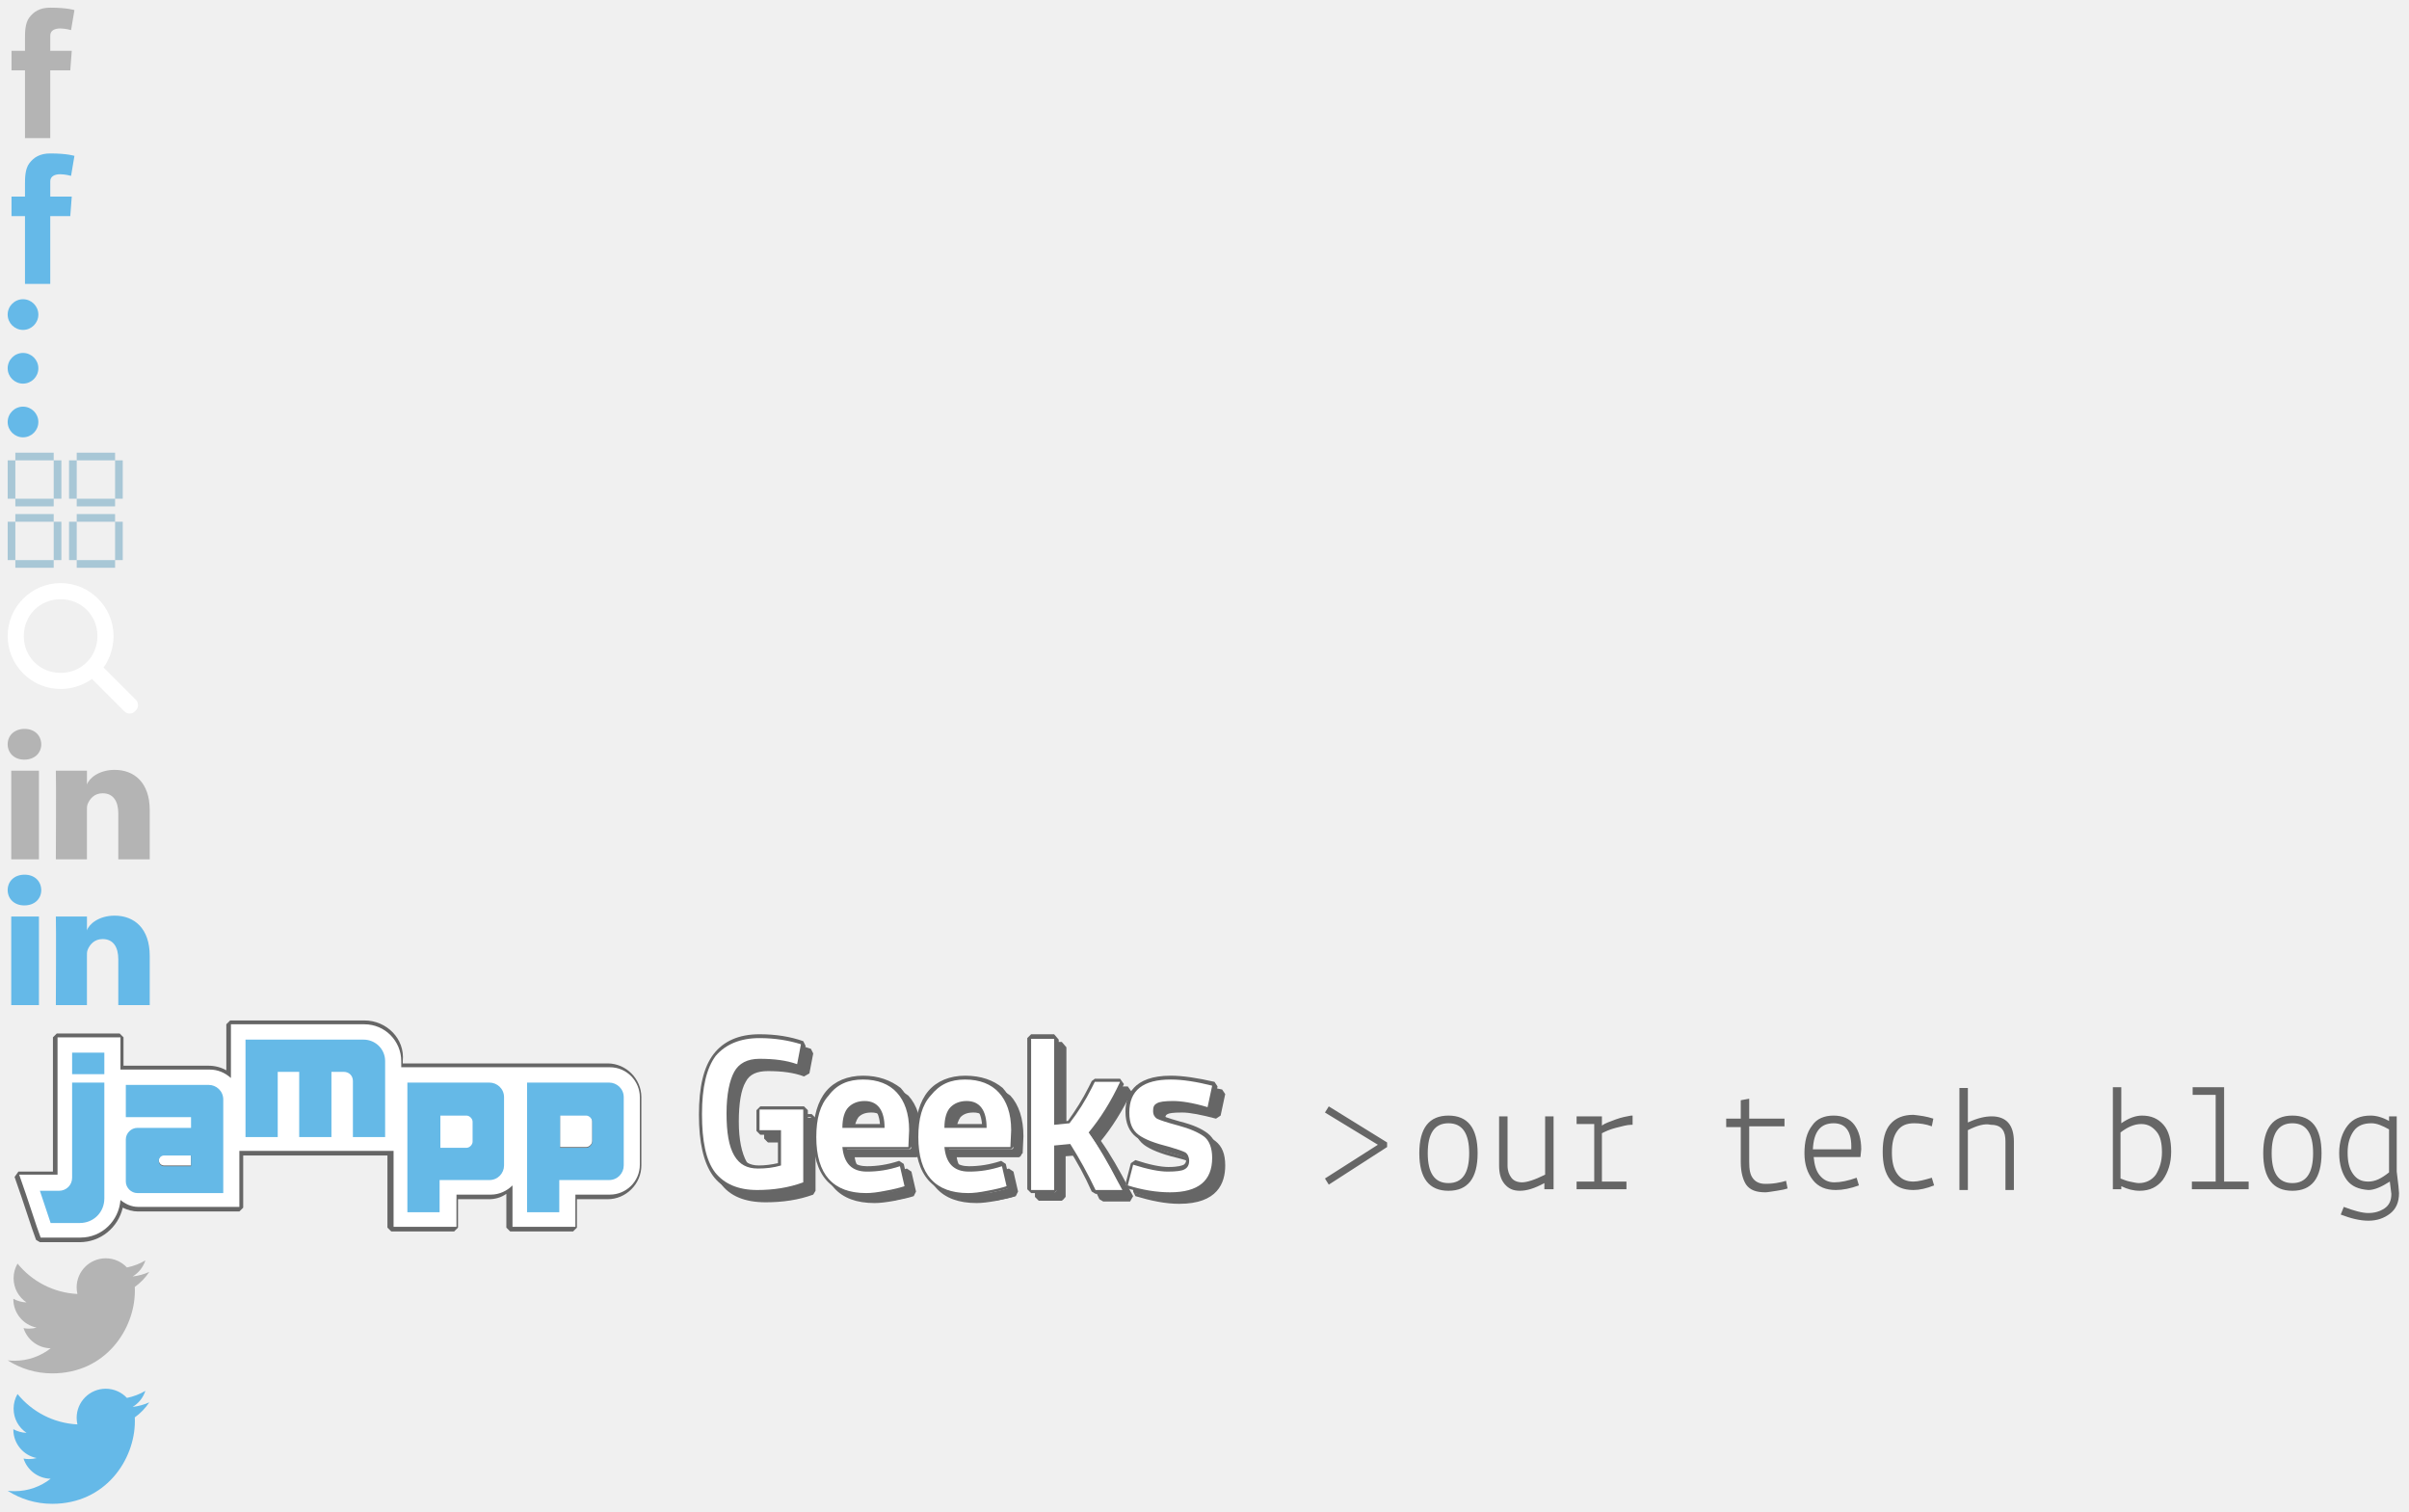
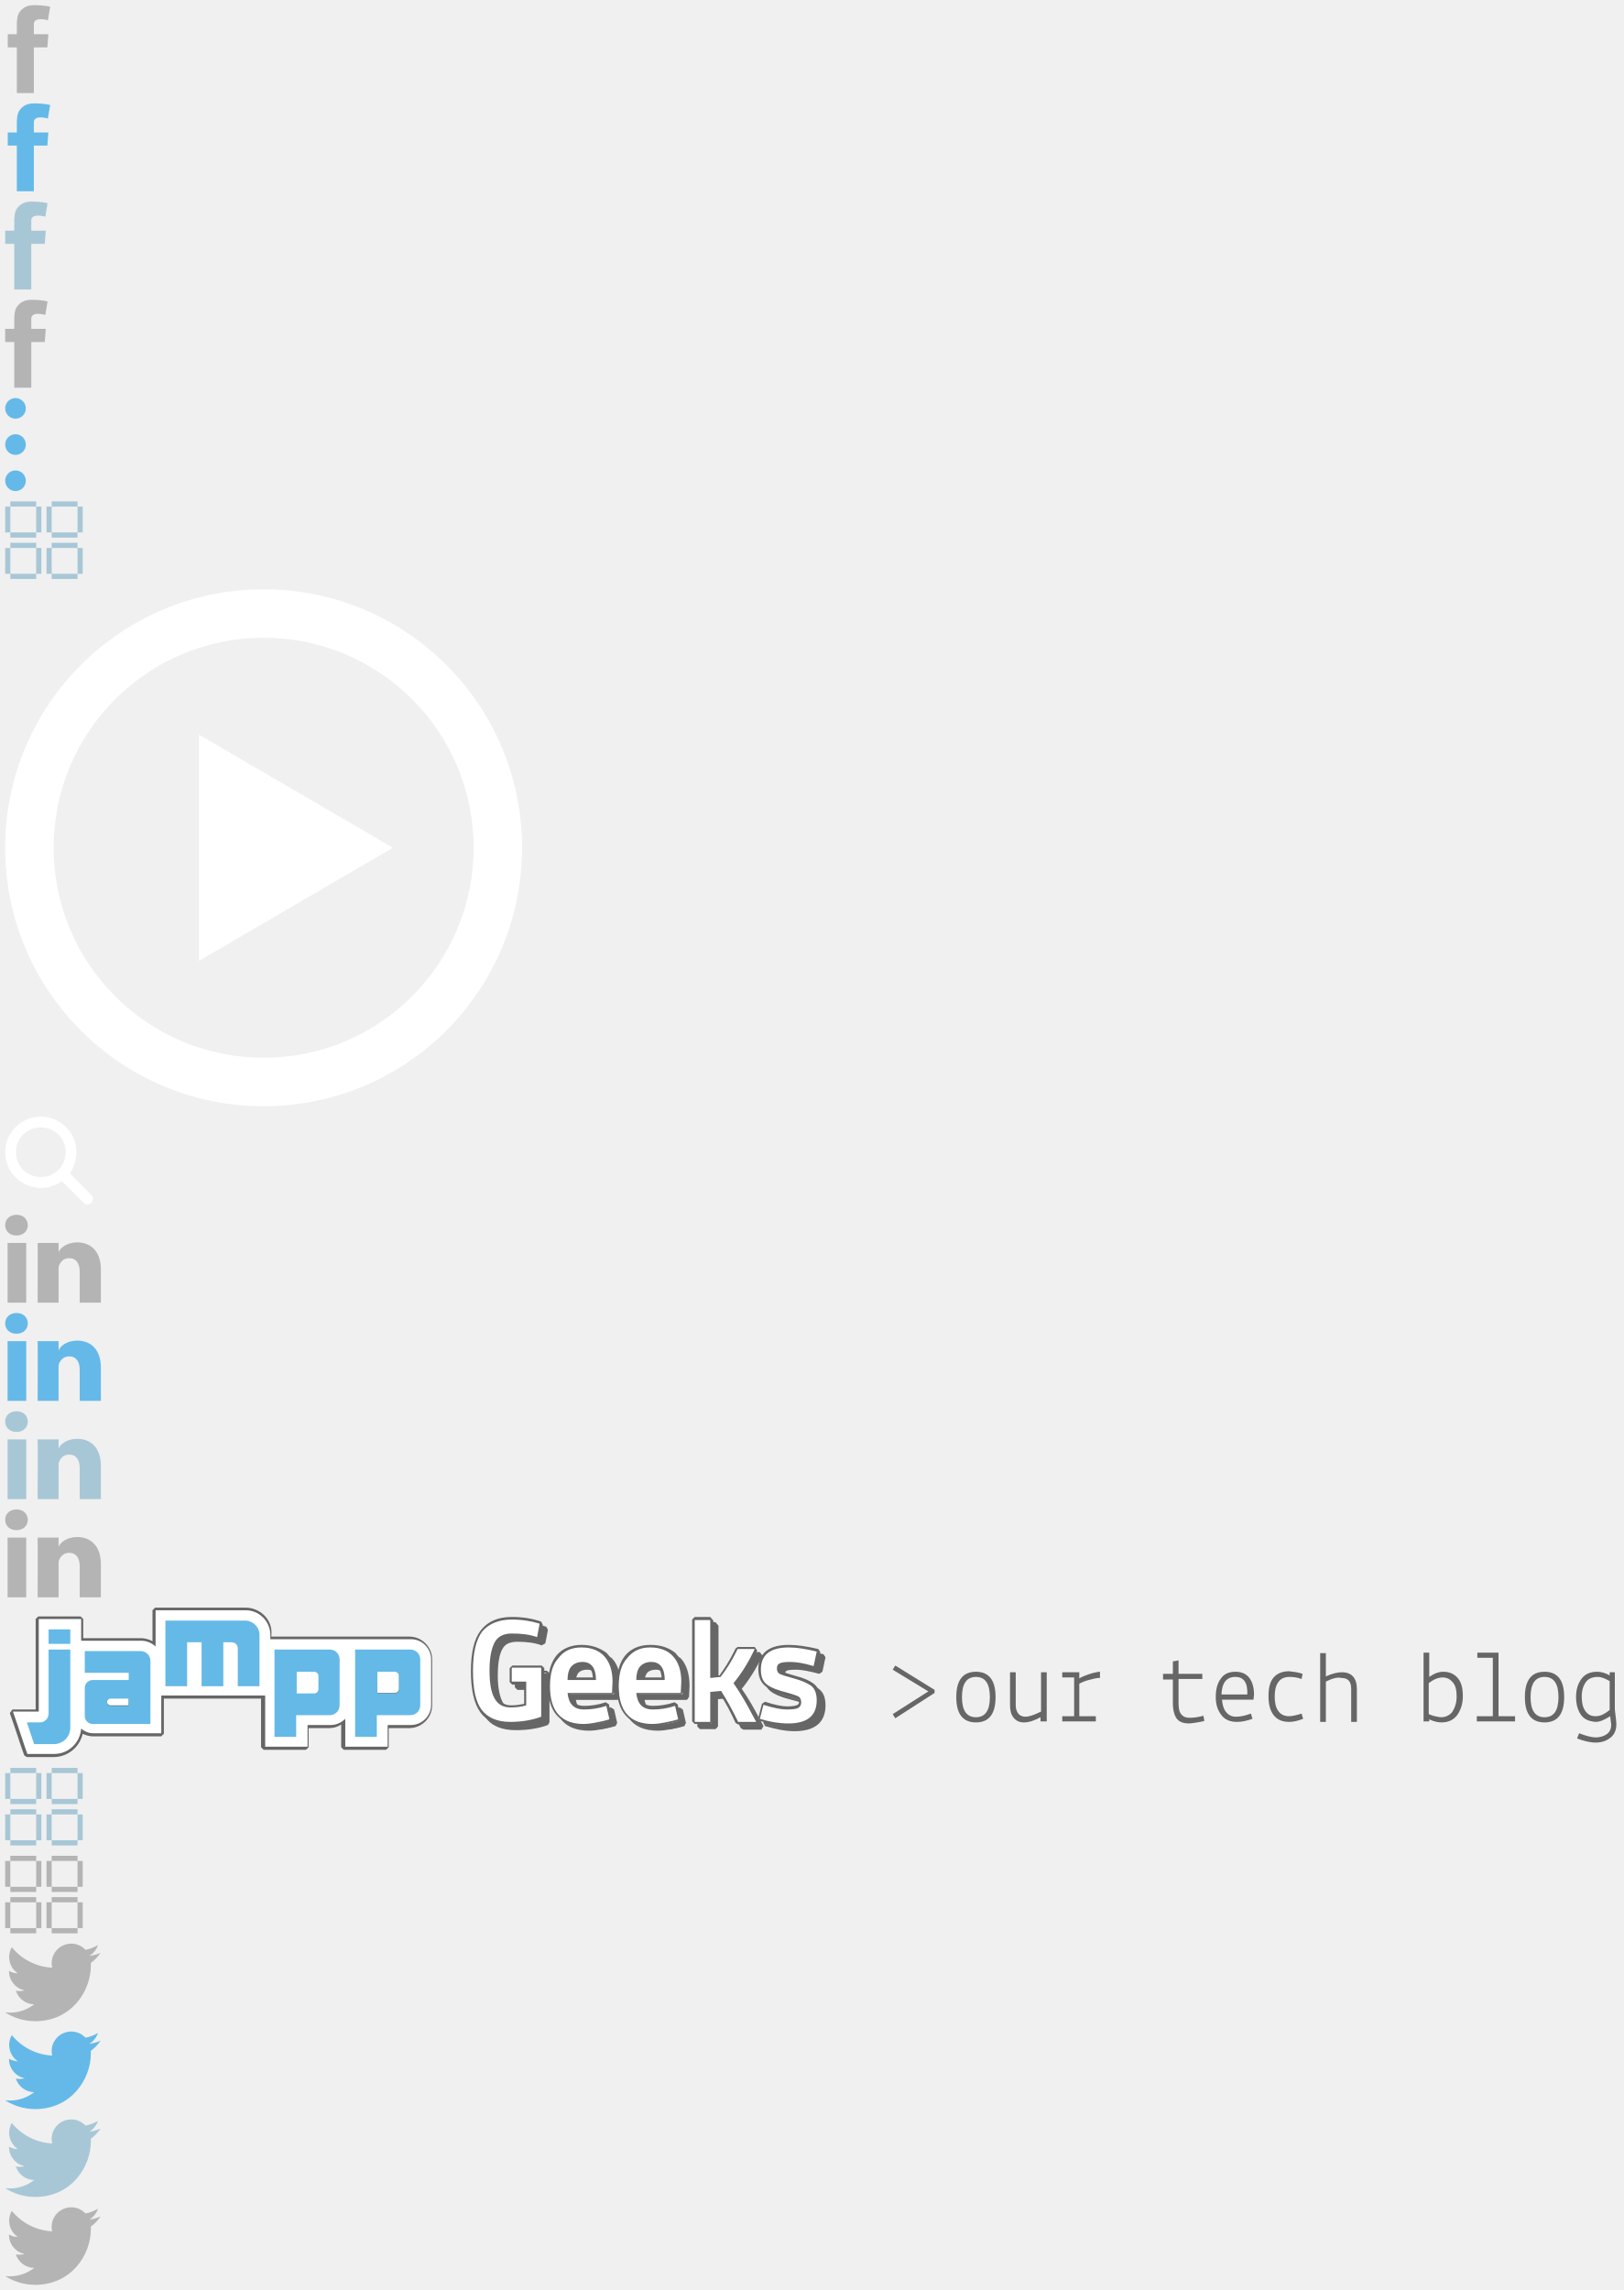
- <svg xmlns="http://www.w3.org/2000/svg" width="314" height="197" viewBox="0 0 314 197">
+ <svg xmlns="http://www.w3.org/2000/svg" width="314" height="443" viewBox="0 0 314 443">
  <svg width="11" height="19" viewBox="-1 -1 11 19" id="facebook">
    <path d="M8.354 5.62L8.16 8.166H5.55V17H2.257V8.165H.5V5.62h1.757V3.915c0-.753.02-1.915.567-2.635C3.4.517 4.19 0 5.552 0c2.217 0 3.15.316 3.15.316l-.44 2.604s-.73-.21-1.414-.21c-.684 0-1.296.244-1.296.926V5.62h2.802z" fill="#B4B4B4" fill-rule="evenodd" />
  </svg>
  <svg width="11" height="19" viewBox="-1 -1 11 19" id="facebook-active" y="19">
    <path d="M8.354 5.62L8.16 8.166H5.55V17H2.257V8.165H.5V5.62h1.757V3.915c0-.753.02-1.915.567-2.635C3.4.517 4.19 0 5.552 0c2.217 0 3.15.316 3.15.316l-.44 2.604s-.73-.21-1.414-.21c-.684 0-1.296.244-1.296.926V5.62h2.802z" fill="#65B9E8" fill-rule="evenodd" />
  </svg>
-   <svg width="6" height="20" viewBox="-1 -1 6 20" id="icon-dots" y="38">
+   <svg width="11" height="19" viewBox="-1 -1 11 19" id="facebook-social" y="38">
+     <path d="M7.854 5.62L7.66 8.166H5.05V17H1.757V8.165H0V5.62h1.757V3.915c0-.753.02-1.915.567-2.635C2.9.517 3.69 0 5.052 0c2.217 0 3.15.316 3.15.316l-.44 2.604s-.73-.21-1.414-.21c-.684 0-1.296.244-1.296.926V5.62h2.802z" fill="#A8C7D6" fill-rule="evenodd" />
+   </svg>
+   <svg width="11" height="19" viewBox="-1 -1 11 19" id="facebook-social-active" y="57">
+     <path d="M7.854 5.62L7.66 8.166H5.05V17H1.757V8.165H0V5.62h1.757V3.915c0-.753.02-1.915.567-2.635C2.9.517 3.69 0 5.052 0c2.217 0 3.15.316 3.15.316l-.44 2.604s-.73-.21-1.414-.21c-.684 0-1.296.244-1.296.926V5.62h2.802z" fill="#B4B4B4" fill-rule="evenodd" />
+   </svg>
+   <svg width="6" height="20" viewBox="-1 -1 6 20" id="icon-dots" y="76">
    <path d="M2 4C.9 4 0 3.1 0 2s.9-2 2-2 2 .9 2 2-.9 2-2 2zm0 7c-1.1 0-2-.9-2-2s.9-2 2-2 2 .9 2 2-.9 2-2 2zm0 3c1.1 0 2 .9 2 2s-.9 2-2 2-2-.9-2-2 .9-2 2-2z" fill="#65B9E8" fill-rule="evenodd" />
  </svg>
-   <svg width="17" height="17" viewBox="-1 -1 17 17" id="icon-geek" y="58">
+   <svg width="17" height="17" viewBox="-1 -1 17 17" id="icon-geek" y="96">
    <path d="M9 14h5v1H9v-1zm0-6h5v1H9V8zm5 1h1v5h-1V9zM8 9h1v5H8V9zm-7 5h5v1H1v-1zm0-6h5v1H1V8zm5 1h1v5H6V9zM0 9h1v5H0V9zm9-3h5v1H9V6zm0-6h5v1H9V0zm5 1h1v5h-1V1zM8 1h1v5H8V1zM1 6h5v1H1V6zm0-6h5v1H1V0zm5 1h1v5H6V1zM0 1h1v5H0V1z" fill="#A8C7D6" fill-rule="evenodd" />
  </svg>
-   <svg width="19" height="19" viewBox="-1 -1 19 19" id="icon-search" y="75">
+   <svg width="102" height="102" viewBox="-1 -1 102 102" id="icon-play" y="113">
+     <path d="M50 0C22.386 0 0 22.386 0 50s22.386 50 50 50 50-22.386 50-50S77.614 0 50 0zm0 90.625C27.563 90.625 9.375 72.437 9.375 50S27.563 9.375 50 9.375 90.625 27.563 90.625 50 72.437 90.625 50 90.625zm-12.5-62.5L75 50 37.5 71.875v-43.75z" fill="#FFF" fill-rule="evenodd" />
+   </svg>
+   <svg width="19" height="19" viewBox="-1 -1 19 19" id="icon-search" y="215">
    <path d="M16.7 15.2L12.5 11c.8-1.1 1.3-2.6 1.3-4.1 0-3.8-3.1-6.9-6.9-6.9C3.1 0 0 3.1 0 6.9c0 3.8 3.1 6.9 6.9 6.9 1.5 0 2.9-.5 4.1-1.3l4.2 4.2c.2.2.4.3.7.3.3 0 .5-.1.7-.3.5-.4.5-1.1.1-1.5zm-9.8-3.5c-2.7 0-4.8-2.1-4.8-4.8 0-2.7 2.1-4.8 4.8-4.8 2.7 0 4.8 2.1 4.8 4.8 0 2.7-2.1 4.8-4.8 4.8z" fill="#FFF" fill-rule="evenodd" />
  </svg>
-   <svg width="21" height="19" viewBox="-1 -1 21 19" id="linkedin" y="94">
+   <svg width="21" height="19" viewBox="-1 -1 21 19" id="linkedin" y="234">
    <path d="M.466 5.45h3.61V17H.466V5.45zm1.712-1.443h-.026C.847 4.007 0 3.124 0 2.005 0 .865.872 0 2.204 0c1.33 0 2.15.862 2.176 2.002 0 1.12-.845 2.005-2.202 2.005zM18.513 17H14.42v-5.976c0-1.564-.638-2.632-2.046-2.632-1.077 0-1.675.72-1.953 1.415-.104.25-.09.596-.09.944V17H6.28s.053-10.586 0-11.55h4.053v1.814c.242-.793 1.536-1.924 3.605-1.924 2.564 0 4.578 1.662 4.578 5.24V17z" fill="#B4B4B4" fill-rule="evenodd" />
  </svg>
-   <svg width="21" height="19" viewBox="-1 -1 21 19" id="linkedin-active" y="113">
+   <svg width="21" height="19" viewBox="-1 -1 21 19" id="linkedin-active" y="253">
    <path d="M.466 5.45h3.61V17H.466V5.45zm1.712-1.443h-.026C.847 4.007 0 3.124 0 2.005 0 .865.872 0 2.204 0c1.33 0 2.15.862 2.176 2.002 0 1.12-.845 2.005-2.202 2.005zM18.513 17H14.42v-5.976c0-1.564-.638-2.632-2.046-2.632-1.077 0-1.675.72-1.953 1.415-.104.25-.09.596-.09.944V17H6.28s.053-10.586 0-11.55h4.053v1.814c.242-.793 1.536-1.924 3.605-1.924 2.564 0 4.578 1.662 4.578 5.24V17z" fill="#65B9E8" fill-rule="evenodd" />
  </svg>
-   <svg width="314" height="31" viewBox="-1 -1 314 31" id="logo" y="132">
+   <svg width="21" height="19" viewBox="-1 -1 21 19" id="linkedin-social" y="272">
+     <path d="M.466 5.45h3.61V17H.466V5.45zm1.712-1.443h-.026C.847 4.007 0 3.124 0 2.005 0 .865.872 0 2.204 0c1.33 0 2.15.862 2.176 2.002 0 1.12-.845 2.005-2.202 2.005zM18.513 17H14.42v-5.976c0-1.564-.638-2.632-2.046-2.632-1.077 0-1.675.72-1.953 1.415-.104.25-.09.596-.09.944V17H6.28s.053-10.586 0-11.55h4.053v1.814c.242-.793 1.536-1.924 3.605-1.924 2.564 0 4.578 1.662 4.578 5.24V17z" fill="#A8C7D6" fill-rule="evenodd" />
+   </svg>
+   <svg width="21" height="19" viewBox="-1 -1 21 19" id="linkedin-social-active" y="291">
+     <path d="M.466 5.45h3.61V17H.466V5.45zm1.712-1.443h-.026C.847 4.007 0 3.124 0 2.005 0 .865.872 0 2.204 0c1.33 0 2.15.862 2.176 2.002 0 1.12-.845 2.005-2.202 2.005zM18.513 17H14.42v-5.976c0-1.564-.638-2.632-2.046-2.632-1.077 0-1.675.72-1.953 1.415-.104.25-.09.596-.09.944V17H6.28s.053-10.586 0-11.55h4.053v1.814c.242-.793 1.536-1.924 3.605-1.924 2.564 0 4.578 1.662 4.578 5.24V17z" fill="#B4B4B4" fill-rule="evenodd" />
+   </svg>
+   <svg width="314" height="31" viewBox="-1 -1 314 31" id="logo" y="310">
    <g fill="none" fill-rule="evenodd">
      <g transform="translate(171 8)" fill="#666">
        <path d="M7.6 8.2L.7 4l.5-.8 7.6 4.7v.6l-7.6 4.9-.5-.8 6.9-4.4zM13 9.3c0-3.3 1.3-4.9 3.8-4.9s3.8 1.6 3.8 4.9c0 3.3-1.3 4.9-3.8 4.9S13 12.6 13 9.3zm3.8-3.9c-1.8 0-2.7 1.3-2.7 3.9 0 2.6.9 3.9 2.7 3.9 1.8 0 2.7-1.3 2.7-3.9 0-2.6-.9-3.9-2.7-3.9zM29.3 14v-.8c-1.3.7-2.3 1-3.2 1-.9 0-1.5-.3-2-.9-.5-.6-.7-1.4-.7-2.4V4.5h1.1v6.4c0 .7.2 1.2.5 1.6.3.4.8.6 1.4.6.6 0 1.6-.3 3-1V4.5h1.1V14h-1.2zM33.5 14v-1h2.3V5.5h-2.3v-1h3.3v1.2c.4-.3 1-.5 1.8-.8.8-.3 1.5-.4 2-.5h.2v1.2h-.2c-.5 0-1.2.2-2 .4s-1.4.5-1.8.7V13H40v1h-6.5zM53 5.8v-1h1.9V2.4l1.1-.2v2.6h4.6v1H56v4.6c0 1 .1 1.7.5 2.2.3.4.8.7 1.6.7.3 0 .7 0 1.4-.1.6-.1 1-.2 1.3-.3l.2 1c-.3.1-.7.2-1.4.3-.7.1-1.2.2-1.5.2-1.2 0-2-.3-2.5-1-.4-.6-.7-1.6-.7-2.9V5.9H53v-.1zM63.2 9.3c0-1.5.3-2.7 1-3.6.6-.9 1.6-1.3 2.8-1.3 1.2 0 2.1.4 2.7 1.2.6.8.9 1.9.9 3.2l-.1 1h-6.1c.1 1 .3 1.8.8 2.4.5.6 1.1.9 1.9.9.8 0 1.8-.2 2.9-.6l.3 1c-1.1.4-2.1.6-3 .6-1.3 0-2.3-.4-3-1.3-.7-.9-1.1-2-1.1-3.5zM67 5.4c-1.7 0-2.6 1.1-2.7 3.4h5c.1-2.3-.7-3.4-2.3-3.4zM80 4.8l-.2 1c-.8-.3-1.6-.4-2.3-.4-1 0-1.7.3-2.2 1-.5.7-.7 1.6-.7 2.8 0 1.2.2 2.1.7 2.8.5.7 1.2 1 2.1 1 .6 0 1.4-.2 2.4-.5l.3 1c-1 .4-1.9.6-2.7.6-1.3 0-2.3-.4-3-1.3-.7-.9-1-2.1-1-3.7s.3-2.8 1-3.6c.7-.8 1.7-1.2 3-1.2.9.1 1.7.2 2.6.5zM84.5 6.3v7.8h-1.1V.8h1.1v4.5c1.3-.6 2.3-.8 3.1-.8 1.9 0 2.9 1.1 2.9 3.3v6.3h-1.1V7.8c0-.7-.1-1.2-.4-1.6-.3-.4-.8-.6-1.5-.6-.8-.2-1.8.1-3 .7zM103.4 14V.7h1.1v4.7c1-.7 1.9-1 2.7-1 1.2 0 2.1.4 2.8 1.2.7.8 1 2 1 3.5s-.4 2.7-1.1 3.7c-.7.9-1.7 1.4-3 1.4-.8 0-1.6-.2-2.4-.6v.4h-1.1zm6.4-4.8c0-1.2-.2-2.1-.7-2.7-.5-.6-1.1-1-2-1-.9 0-1.8.4-2.7 1.1v6c.3.1.7.3 1.2.4.5.1.9.2 1.2.2.9 0 1.7-.4 2.2-1.1.5-.8.8-1.8.8-2.9zM113.7 14v-1h3.1V1.7h-3v-1h4.1V13h3.2v1h-7.4zM123 9.3c0-3.3 1.3-4.9 3.8-4.9s3.8 1.6 3.8 4.9c0 3.3-1.3 4.9-3.8 4.9s-3.8-1.6-3.8-4.9zm3.8-3.9c-1.8 0-2.7 1.3-2.7 3.9 0 2.6.9 3.9 2.7 3.9 1.8 0 2.7-1.3 2.7-3.9 0-2.6-.9-3.9-2.7-3.9zM133.9 12.8c-.6-.8-1-2-1-3.5s.4-2.7 1.1-3.6c.7-.9 1.7-1.3 3-1.3.7 0 1.5.2 2.4.7v-.6h1v7.2c.2 1.6.3 2.5.3 2.8 0 1.2-.4 2.1-1.2 2.7-.8.6-1.7.9-2.8.9-1.1 0-2.3-.3-3.6-.8l.4-1c1.3.5 2.4.8 3.2.8.8 0 1.5-.2 2.1-.6.6-.4.9-1 .9-1.9l-.2-1.6c-1.1.7-2 1.1-2.8 1.1-1.3-.1-2.2-.5-2.8-1.3zm.9-6.4c-.5.7-.8 1.6-.8 2.8 0 1.2.2 2.1.7 2.8.5.7 1.1 1 2 1 .9 0 1.7-.4 2.7-1.2V6.2c-.9-.5-1.6-.8-2.3-.8-1 0-1.8.3-2.3 1z" />
      </g>
      <g transform="translate(55 11)">
        <path d="M1.4 5.8l-.2-.2V1.4l.2-.2h3.4c.6 0 1.1.5 1.1 1.1v2.6c0 .6-.5 1.1-1.1 1.1H1.4v-.2z" fill="#FFF" />
        <path d="M4.8 1.3c.4 0 .8.4.8.8v2.6c0 .4-.4.8-.8.8H1.4V1.3h3.4zm0-.5H1.4l-.5.5v4.2l.5.5h3.4c.7 0 1.3-.6 1.3-1.3V2.1c0-.7-.6-1.3-1.3-1.3z" fill="#666" />
      </g>
      <path d="M4.1 28.7l-.2-.2-2.7-8.2.2-.3h4.8V2.2l.2-.2h8.2l.2.2v4h11.3c.9 0 1.8.3 2.5.8V.5l.2-.2h17.5c2.8 0 5.1 2.3 5.1 5.1V6h26.9c2.3 0 4.2 1.9 4.2 4.2V19c0 2.3-1.9 4.2-4.2 4.2H74v4l-.2.2h-8.2l-.2-.2v-4.9c-.7.6-1.6.9-2.6.9h-4.3v4l-.2.2h-8.2l-.2-.2v-9.6H30.4v7.1l-.2.2H17c-.8 0-1.5-.2-2.1-.7-.4 2.6-2.7 4.7-5.4 4.7H4.1v-.2z" fill="#FFF" />
      <path d="M46.5.5c2.7 0 4.8 2.2 4.8 4.8v.8h27.2c2.2 0 3.9 1.8 3.9 3.9v8.8c0 2.2-1.8 3.9-3.9 3.9H74v4.2h-8.2v-5.4c-.7.7-1.7 1.2-2.8 1.2h-4.5v4.2h-8.2V17H30.2v7.3H17c-.9 0-1.7-.4-2.3-.9-.2 2.7-2.4 4.9-5.2 4.9H4.3l-.5-1.4-1.4-4.2-.9-2.6h5V2.2h8.2v4.2H26.3c1.1 0 2 .4 2.8 1.1v-7h17.4zm0-.5H29l-.5.5v6c-.7-.4-1.5-.6-2.3-.6H15.1V2.2l-.5-.5H6.4l-.5.5v17.5H1.4l-.5.7.9 2.6 1.4 4.2.5 1.4.5.3H9.4c2.7 0 5-1.9 5.6-4.5.6.3 1.3.5 2 .5h13.2l.5-.5v-6.8h18.8V27l.5.5h8.2l.5-.5v-3.7h4c.8 0 1.6-.2 2.3-.7V27l.5.5h8.2l.5-.5v-3.7h4c2.4 0 4.4-2 4.4-4.4V10c0-2.4-2-4.4-4.4-4.4H51.5v-.3c.3-2.9-2.1-5.3-5-5.3z" fill="#666" />
      <g transform="translate(71 11)">
        <path d="M1 5.8l-.2-.2V1.4l.2-.2h3.4c.6 0 1.1.5 1.1 1.1v2.6C5.5 5.5 5 6 4.4 6H1v-.2z" fill="#FFF" />
        <path d="M4.4 1.3c.4 0 .8.4.8.8v2.6c0 .4-.4.8-.8.8H1V1.3h3.4zm0-.5H1l-.5.5v4.2L1 6h3.4c.7 0 1.3-.6 1.3-1.3V2.1c0-.7-.6-1.3-1.3-1.3z" fill="#666" />
      </g>
      <g transform="translate(19 17)">
        <path d="M1.4 2.2c-.5 0-.9-.4-.9-.9s.4-1 .9-1h3.5l.2.2v1.4l-.2.2H1.4v.1z" fill="#FFF" />
        <path d="M4.9.5v1.4H1.4c-.4 0-.7-.3-.7-.7 0-.4.3-.7.7-.7h3.5zm0-.5H1.4C.7 0 .2.5.2 1.2s.5 1.2 1.2 1.2h3.5l.5-.5V.5L4.9 0z" fill="#666" />
      </g>
      <path d="M52.1 8.1V25h4.2v-4.2h6.5c1.1 0 1.9-.9 1.9-1.9V10c0-1.1-.9-1.9-1.9-1.9H52.1zm7.7 8.5h-3.4v-4.2h3.4c.4 0 .8.4.8.8v2.6c0 .4-.4.8-.8.8zM6.7 22.2H4.2l1.4 4.2h3.8c1.8 0 3.2-1.4 3.2-3.2V8.1H8.4v12.4c0 1-.8 1.7-1.7 1.7zM8.4 4.2h4.2V7H8.4zM31 2.5v12.7h4.2V6.7H38v8.5h4.2V6.7h1.6c.7 0 1.2.5 1.2 1.2v7.3h4.2V5.3c0-1.6-1.3-2.8-2.8-2.8H31zM67.7 8.1V25h4.2v-4.2h6.5c1.1 0 1.9-.9 1.9-1.9V10c0-1.1-.9-1.9-1.9-1.9H67.7zm7.7 8.5H72v-4.2h3.4c.4 0 .8.4.8.8v2.6c0 .4-.4.8-.8.8zM15.4 8.4v4.2h8.5V14h-7c-.8 0-1.5.7-1.5 1.5V21c0 .8.7 1.5 1.5 1.5h11.2V10.3c0-1.1-.9-1.9-1.9-1.9H15.4zM23.9 19h-3.5c-.4 0-.7-.3-.7-.7 0-.4.3-.7.7-.7h3.5V19z" fill="#65B9E7" />
      <g transform="translate(90 1)">
        <g transform="translate(1 1)" fill="#666">
          <path d="M7.8 21.5c-2.6 0-4.5-.8-5.7-2.4C.9 17.5.3 14.9.3 11.4s.6-6.1 1.8-7.8c1.2-1.7 3.2-2.5 5.8-2.5 2 0 3.9.3 5.5.8l.2.3-.5 2.6-.3.2c-1.3-.5-3-.7-4.8-.7-1.5 0-2.5.5-3.1 1.6C4.3 7 4 8.8 4 11.2s.3 4.3 1 5.4c.6 1.1 1.6 1.6 2.8 1.6.9 0 1.8-.1 2.8-.3v-4.1H8.1l-.2-.2v-2.7l.2-.2h5.7l.2.2v9.5l-.2.2c-1.8.6-3.8.9-6 .9z" />
          <path d="M8 1.3c2 0 3.8.3 5.4.8l-.5 2.6C11.5 4.2 9.9 4 8 4c-1.6 0-2.7.6-3.3 1.7-.6 1.1-1 2.9-1 5.4 0 2.5.3 4.3 1 5.5.7 1.2 1.7 1.7 3.1 1.7 1 0 2-.1 3-.4v-4.6H8v-2.7h5.7v9.5c-1.9.7-3.9 1-6 1-2.5 0-4.3-.8-5.5-2.3C1 17.2.5 14.7.5 11.2s.6-6 1.8-7.6C3.6 2.1 5.5 1.3 8 1.3zm0-.5c-2.7 0-4.7.9-6 2.6C.7 5.1.1 7.7.1 11.3c0 3.6.6 6.2 1.8 7.9 1.2 1.7 3.2 2.5 5.9 2.5 2.2 0 4.3-.3 6.2-1l.3-.5v-9.5l-.5-.5H8.1l-.5.5v2.7l.5.5h2.3v3.7c-.9.2-1.7.3-2.5.3-1.2 0-2-.5-2.6-1.5-.6-1.1-1-2.8-1-5.2 0-2.4.3-4.2.9-5.2.5-1 1.5-1.4 2.9-1.4 1.8 0 3.4.2 4.7.7l.7-.4.5-2.6-.3-.6C12 1.1 10.1.8 8 .8zM21.9 21.6c-4.5 0-6.7-2.6-6.7-7.6 0-2.4.6-4.3 1.7-5.6 1.1-1.3 2.7-1.9 4.6-1.9 2 0 3.5.6 4.6 1.8 1.1 1.2 1.6 2.9 1.7 5.1l-.1 2.2-.2.2H19c.2 1.8 1.2 2.7 2.9 2.7 1.3 0 2.8-.2 4.2-.7l.3.2.6 2.6-.2.3c-.6.2-1.5.4-2.5.6-.8 0-1.7.1-2.4.1zm2.1-8.9c-.1-2-.8-3-2.3-3-.9 0-1.5.2-1.9.7-.4.5-.6 1.2-.7 2.3H24z" />
          <path d="M21.5 6.7c1.9 0 3.4.6 4.4 1.7 1 1.1 1.6 2.7 1.6 4.9l-.1 2.2h-8.6c.2 2.1 1.2 3.2 3.2 3.2 1.4 0 2.8-.2 4.3-.7l.6 2.6c-.6.2-1.4.4-2.5.6-1 .2-1.8.3-2.5.3-4.3 0-6.5-2.4-6.5-7.3 0-2.4.5-4.2 1.6-5.4 1.1-1.5 2.6-2.1 4.5-2.1zM18.7 13h5.5c0-2.3-.9-3.5-2.6-3.5-.9 0-1.6.3-2.1.8-.4.5-.7 1.4-.8 2.7zm2.8-6.8c-2 0-3.7.7-4.8 2C15.6 9.5 15 11.5 15 14c0 5.2 2.3 7.8 7 7.8.7 0 1.5-.1 2.6-.3 1-.2 1.9-.4 2.5-.6l.3-.6-.6-2.6-.6-.4c-1.5.5-2.9.7-4.2.7-1.5 0-2.4-.7-2.6-2.2h8.1l.5-.5.1-2.2c0-2.3-.6-4.1-1.7-5.3-1.3-1-2.9-1.6-4.9-1.6zm-2.2 6.3c.1-.9.3-1.5.6-1.9.4-.4.9-.6 1.7-.6.8 0 1.9.3 2.1 2.5h-4.4zM35.3 21.6c-4.5 0-6.7-2.6-6.7-7.6 0-2.4.6-4.3 1.7-5.6 1.1-1.3 2.7-1.9 4.6-1.9 2 0 3.5.6 4.6 1.8 1.1 1.2 1.6 2.9 1.7 5.1l-.1 2.2-.2.2h-8.4c.2 1.8 1.2 2.7 2.9 2.7 1.3 0 2.8-.2 4.2-.7l.3.2.6 2.6-.2.3c-.6.2-1.5.4-2.5.6-1 0-1.9.1-2.5.1zm2-8.9c-.1-2-.8-3-2.3-3-.9 0-1.5.2-1.9.7-.4.5-.6 1.2-.7 2.3h4.9z" />
          <path d="M34.8 6.7c1.9 0 3.4.6 4.4 1.7 1 1.1 1.6 2.7 1.6 4.9l-.1 2.2h-8.6c.2 2.1 1.2 3.2 3.2 3.2 1.4 0 2.8-.2 4.3-.7l.6 2.6c-.6.2-1.4.4-2.5.6-1 .2-1.8.3-2.5.3-4.3 0-6.5-2.4-6.5-7.3 0-2.4.5-4.2 1.6-5.4 1.1-1.5 2.6-2.1 4.5-2.1zM32.1 13h5.5c0-2.3-.9-3.5-2.6-3.5-.9 0-1.6.3-2.1.8s-.8 1.4-.8 2.7zm2.7-6.8c-2 0-3.7.7-4.8 2-1.1 1.3-1.7 3.3-1.7 5.8 0 5.2 2.3 7.8 7 7.8.7 0 1.5-.1 2.6-.3 1-.2 1.9-.4 2.5-.6l.3-.6-.6-2.6-.6-.4c-1.5.5-2.9.7-4.2.7-1.5 0-2.4-.7-2.6-2.2h8.1l.5-.5.1-2.2c0-2.3-.6-4.1-1.7-5.3-1.3-1-2.9-1.6-4.9-1.6zm-2.2 6.3c.1-.9.3-1.5.6-1.9.4-.4.9-.6 1.7-.6.8 0 1.9.3 2.1 2.5h-4.4zM51.8 21.3l-.2-.1c-.9-2-2-4-3.2-5.8l-1.7.2v5.6l-.2.2h-3l-.2-.2V1.5l.2-.2h3l.2.2v11l1.6-.2c1.1-1.4 2-2.9 2.8-4.5l.4-.8.2-.1H55l.2.4c-1.2 2.6-2.6 4.7-4.1 6.5 1.2 1.8 2.5 3.9 3.7 6.2l.6 1.1-.2.4h-3.4v-.2z" />
          <path d="M46.4 1.3v11.3l2-.2c1.1-1.4 2.1-3 2.9-4.6l.4-.8H55c-1.2 2.6-2.6 4.8-4.1 6.6 1.3 1.8 2.5 3.9 3.8 6.4l.6 1.1h-3.5c-1-2.1-2.1-4.1-3.3-6l-2.1.2v5.8h-3V1.4h3v-.1zm0-.5h-3l-.5.5V21l.5.5h3l.5-.5v-5.3l1.3-.1c1.2 1.8 2.2 3.7 3.1 5.7l.5.3h3.5l.4-.7-.6-1.1c-1.2-2.3-2.4-4.4-3.6-6.1 1.4-1.7 2.8-3.9 4-6.4l-.5-.7h-3.3l-.4.3-.4.8c-.8 1.6-1.7 3-2.7 4.4l-1.2.1V1.5l-.6-.7zM61.5 21.5c-1.7 0-3.6-.3-5.6-1l-.2-.3.7-2.7.3-.2c1.8.6 3.3.9 4.4.9 1.1 0 1.8-.1 2.1-.3.3-.2.5-.4.5-.8s-.1-.7-.4-.9c-.3-.2-1-.4-1.9-.7-2-.5-3.4-1-4.2-1.6-.8-.6-1.3-1.7-1.3-3.1 0-3 1.9-4.5 5.7-4.5 1.6 0 3.4.3 5.5.8l.2.3-.6 2.8-.3.2c-1.9-.5-3.4-.8-4.5-.8-1.3 0-1.8.1-2 .3-.3.1-.4.4-.4.7 0 .4.1.6.4.8.3.2 1.3.5 2.8.9 1.5.4 2.7.9 3.4 1.5.8.6 1.2 1.6 1.2 3 0 3.2-2 4.7-5.8 4.7z" />
          <path d="M61.6 6.7c1.6 0 3.4.3 5.4.8l-.6 2.8c-2-.6-3.5-.8-4.5-.8-1.1 0-1.8.1-2.1.3-.4.2-.5.5-.5 1s.2.8.5 1c.4.2 1.3.5 2.8.9 1.5.4 2.6.9 3.3 1.4.7.5 1.1 1.5 1.1 2.8 0 3-1.8 4.5-5.5 4.5-1.7 0-3.6-.3-5.5-.9l.7-2.7c1.9.6 3.4.9 4.5.9s1.9-.1 2.2-.3c.4-.2.6-.6.6-1.1 0-.5-.2-.9-.5-1.1-.4-.2-1-.4-2-.7-2-.5-3.3-1-4.1-1.6-.8-.6-1.2-1.5-1.2-2.9-.1-2.9 1.8-4.3 5.4-4.3zm0-.5c-4.9 0-5.9 2.6-5.9 4.7 0 1.5.5 2.6 1.4 3.3.8.6 2.2 1.2 4.3 1.7 1.2.3 1.7.5 1.9.6.1.1.3.2.3.7 0 .4-.2.5-.3.6-.2.1-.7.3-2 .3-1 0-2.5-.3-4.3-.9l-.6.4-.7 2.7.3.6c2 .6 3.9 1 5.7 1 5 0 6-2.7 6-5 0-1.5-.4-2.5-1.3-3.2-.8-.6-1.9-1.1-3.5-1.5-1.8-.5-2.5-.8-2.7-.9-.1-.1-.3-.2-.3-.6 0-.3.1-.4.3-.5.2-.1.6-.2 1.9-.2 1 0 2.5.3 4.4.8l.6-.4.6-2.8-.4-.6c-2.3-.5-4.1-.8-5.7-.8z" />
        </g>
        <path d="M7.8 21.5c-2.6 0-4.5-.8-5.7-2.4C.9 17.5.3 14.9.3 11.4s.6-6.1 1.8-7.8c1.2-1.7 3.2-2.5 5.8-2.5 2 0 3.9.3 5.5.8l.2.3-.5 2.6-.3.2c-1.3-.5-3-.7-4.8-.7-1.5 0-2.5.5-3.1 1.6C4.3 7 4 8.8 4 11.2s.3 4.3 1 5.4c.6 1.1 1.6 1.6 2.8 1.6.9 0 1.8-.1 2.8-.3v-4.1H8.1l-.2-.2v-2.7l.2-.2h5.7l.2.2v9.5l-.2.2c-1.8.6-3.8.9-6 .9z" fill="#FFF" />
        <path d="M8 1.3c2 0 3.8.3 5.4.8l-.5 2.6C11.5 4.2 9.9 4 8 4c-1.6 0-2.7.6-3.3 1.7-.6 1.1-1 2.9-1 5.4 0 2.5.3 4.3 1 5.5.7 1.2 1.7 1.7 3.1 1.7 1 0 2-.1 3-.4v-4.6H8v-2.7h5.7v9.5c-1.9.7-3.9 1-6 1-2.5 0-4.3-.8-5.5-2.3C1 17.2.5 14.7.5 11.2s.6-6 1.8-7.6C3.6 2.1 5.5 1.3 8 1.3zm0-.5c-2.7 0-4.7.9-6 2.6C.7 5.1.1 7.7.1 11.3c0 3.6.6 6.2 1.8 7.9 1.2 1.7 3.2 2.5 5.9 2.5 2.2 0 4.3-.3 6.2-1l.3-.5v-9.5l-.5-.5H8.1l-.5.5v2.7l.5.5h2.3v3.7c-.9.2-1.7.3-2.5.3-1.2 0-2-.5-2.6-1.5-.6-1.1-1-2.8-1-5.2 0-2.4.3-4.2.9-5.2.5-1 1.5-1.4 2.9-1.4 1.8 0 3.4.2 4.7.7l.7-.4.5-2.6-.3-.6C12 1.1 10.1.8 8 .8z" fill="#666" />
        <g transform="translate(15 6)">
          <path d="M7 15.6C2.5 15.6.3 13 .3 8 .3 5.6.9 3.7 2 2.4 3.1 1.1 4.7.5 6.6.5c2 0 3.5.6 4.6 1.8 1.1 1.2 1.6 2.9 1.7 5.1l-.1 2.2-.2.2H4c.2 1.8 1.2 2.7 2.9 2.7 1.3 0 2.8-.2 4.2-.7l.3.2.6 2.6-.2.3c-.6.2-1.5.4-2.5.6-.8 0-1.7.1-2.3.1zm2-8.8c-.1-2-.8-3-2.3-3-.9 0-1.5.2-1.9.7-.4.5-.6 1.2-.7 2.3H9z" fill="#FFF" />
          <path d="M6.5.7c1.9 0 3.4.6 4.4 1.7 1 1.1 1.6 2.7 1.6 4.9l-.1 2.2H3.8C4 11.6 5 12.7 7 12.7c1.4 0 2.8-.2 4.3-.7l.6 2.6c-.6.2-1.4.4-2.5.6-1 .2-1.8.3-2.5.3-4.3 0-6.5-2.4-6.5-7.3C.4 5.8.9 4 2 2.8 3.1 1.3 4.6.7 6.5.7zM3.8 7h5.5c0-2.3-.9-3.5-2.6-3.5-.9 0-1.6.3-2.1.8S3.8 5.7 3.8 7zM6.5.2c-2 0-3.7.7-4.8 2C.6 3.5 0 5.5 0 8c0 5.2 2.3 7.8 7 7.8.7 0 1.5-.1 2.6-.3 1-.2 1.9-.4 2.5-.6l.3-.6-.6-2.6-.6-.4c-1.5.5-2.9.7-4.2.7-1.5 0-2.4-.7-2.6-2.2h8.1l.5-.5.1-2.2c0-2.3-.6-4.1-1.7-5.3C10.1.8 8.5.2 6.5.2zM4.3 6.5c.1-.9.3-1.5.6-1.9.4-.4.9-.6 1.7-.6.8 0 1.9.3 2.1 2.5H4.3z" fill="#666" />
        </g>
        <g transform="translate(28 6)">
          <path d="M7.3 15.6C2.8 15.6.6 13 .6 8c0-2.4.6-4.3 1.7-5.6C3.4 1.1 5 .5 6.9.5c2 0 3.5.6 4.6 1.8 1.1 1.2 1.6 2.9 1.7 5.1l-.1 2.2-.2.2H4.5c.2 1.8 1.2 2.7 2.9 2.7 1.3 0 2.8-.2 4.2-.7l.3.2.6 2.6-.2.3c-.6.2-1.5.4-2.5.6-1 0-1.9.1-2.5.1zm2-8.8c-.1-2-.8-3-2.3-3-.9 0-1.5.2-1.9.7-.4.5-.6 1.2-.7 2.3h4.9z" fill="#FFF" />
          <path d="M6.8.7c1.9 0 3.4.6 4.4 1.7 1 1.1 1.6 2.7 1.6 4.9l-.1 2.2H4.1c.2 2.1 1.2 3.2 3.2 3.2 1.4 0 2.8-.2 4.3-.7l.6 2.6c-.6.2-1.4.4-2.5.6-1 .2-1.8.3-2.5.3-4.3 0-6.5-2.4-6.5-7.3 0-2.4.5-4.2 1.6-5.4C3.5 1.3 4.9.7 6.8.7zM4.1 7h5.5c0-2.3-.9-3.5-2.6-3.5-.9 0-1.6.3-2.1.8S4.1 5.7 4.1 7zM6.8.2c-2 0-3.7.7-4.8 2C.9 3.5.3 5.5.3 8c0 5.2 2.3 7.8 7 7.8.7 0 1.5-.1 2.6-.3 1-.2 1.9-.4 2.5-.6l.3-.6-.6-2.6-.6-.4c-1.5.5-2.9.7-4.2.7-1.5 0-2.4-.7-2.6-2.2h8.1l.5-.5.1-2.2c0-2.3-.6-4.1-1.7-5.3C10.5.8 8.9.2 6.8.2zM4.6 6.5c.1-.9.3-1.5.6-1.9.4-.4.9-.6 1.7-.6.8 0 1.9.3 2.1 2.5H4.6z" fill="#666" />
        </g>
        <g transform="translate(42)">
          <path d="M9.8 21.3l-.2-.1c-.9-2-2-4-3.2-5.8l-1.7.2v5.6l-.2.2h-3l-.2-.2V1.5l.2-.2h3l.2.2v11l1.6-.2c1.1-1.4 2-2.9 2.8-4.5l.4-.8.2-.1H13l.2.4C12 9.9 10.6 12 9.1 13.8c1.2 1.8 2.5 3.9 3.7 6.2l.6 1.1-.2.4H9.8v-.2z" fill="#FFF" />
          <path d="M4.4 1.3v11.3l2-.2c1.1-1.4 2.1-3 2.9-4.6l.4-.8H13c-1.2 2.6-2.6 4.8-4.1 6.6 1.3 1.8 2.5 3.9 3.8 6.4l.6 1.1H9.8c-1-2.1-2.1-4.1-3.3-6l-2.1.2v5.8h-3V1.4h3v-.1zm0-.5h-3l-.5.5V21l.5.5h3l.5-.5v-5.3l1.3-.1c1.2 1.8 2.2 3.7 3.1 5.7l.5.3h3.5l.4-.7-.6-1.1c-1.2-2.3-2.4-4.4-3.6-6.1 1.4-1.7 2.8-3.9 4-6.4l-.5-.7H9.7l-.4.3-.4.8c-.8 1.6-1.7 3-2.7 4.4l-1.2.1V1.5L4.4.8z" fill="#666" />
        </g>
        <g transform="translate(55 6)">
          <path d="M6.5 15.6c-1.7 0-3.6-.3-5.6-1l-.2-.3.7-2.7.3-.2c1.8.6 3.3.9 4.4.9 1.1 0 1.8-.1 2.1-.3.3-.2.5-.4.5-.8s-.1-.7-.4-.9c-.3-.2-1-.4-1.9-.7-2-.5-3.4-1-4.2-1.6C1.4 7.4.9 6.3.9 4.9.9 1.9 2.8.4 6.6.4c1.6 0 3.4.3 5.5.8l.2.3-.6 2.8-.3.2C9.5 4 8 3.7 6.9 3.7c-1.3 0-1.8.1-2 .3-.3.1-.4.4-.4.7 0 .4.1.6.4.8.3.2 1.3.5 2.8.9 1.5.4 2.7.9 3.4 1.5.8.6 1.2 1.6 1.2 3 0 3.1-2 4.7-5.8 4.7z" fill="#FFF" />
          <path d="M6.6.7c1.6 0 3.4.3 5.4.8l-.6 2.8c-2-.6-3.5-.8-4.5-.8-1.1 0-1.8.1-2.1.3-.4.2-.5.5-.5 1s.2.8.5 1c.4.2 1.3.5 2.8.9 1.5.4 2.6.9 3.3 1.4.7.5 1.1 1.5 1.1 2.8 0 3-1.8 4.5-5.5 4.5-1.7 0-3.6-.3-5.5-.9l.7-2.7c1.9.6 3.4.9 4.5.9s1.9-.1 2.2-.3c.4-.2.6-.6.6-1.1 0-.5-.2-.9-.5-1.1-.4-.2-1-.4-2-.7-2-.5-3.3-1-4.1-1.6-.8-.6-1.2-1.5-1.2-2.9C1.2 2.1 3 .7 6.6.7zm0-.5C1.7.2.7 2.8.7 4.9c0 1.5.5 2.6 1.4 3.3.8.6 2.2 1.2 4.3 1.7 1.2.3 1.7.5 1.9.6.1.1.3.2.3.7 0 .4-.2.5-.3.6-.2.1-.7.3-2 .3-1 0-2.5-.3-4.3-.9l-.6.4-.7 2.7.3.6c2 .6 3.9 1 5.7 1 5 0 6-2.7 6-5 0-1.5-.4-2.5-1.3-3.2-.8-.6-1.9-1.1-3.5-1.5-1.8-.5-2.5-.8-2.7-.9-.1-.1-.3-.2-.3-.6 0-.3.1-.4.3-.5.2-.1.6-.2 1.9-.2 1 0 2.5.3 4.4.8l.6-.4.6-2.8-.4-.6C10.1.5 8.2.2 6.6.2z" fill="#666" />
        </g>
      </g>
    </g>
  </svg>
-   <svg width="21" height="17" viewBox="-1 -1 21 17" id="twitter" y="163">
+   <svg width="17" height="17" viewBox="-1 -1 17 17" id="switch" y="341">
+     <path d="M0 1h1v5H0V1zm6 0h1v5H6V1zM1 0h5v1H1V0zm0 6h5v1H1V6zm7-5h1v5H8V1zm6 0h1v5h-1V1zM9 0h5v1H9V0zm0 6h5v1H9V6zM0 9h1v5H0V9zm6 0h1v5H6V9zM1 8h5v1H1V8zm0 6h5v1H1v-1zm7-5h1v5H8V9zm6 0h1v5h-1V9zM9 8h5v1H9V8zm0 6h5v1H9v-1z" fill="#A8C7D6" fill-rule="evenodd" />
+   </svg>
+   <svg width="17" height="17" viewBox="-1 -1 17 17" id="switch-active" y="358">
+     <path d="M0 1h1v5H0V1zm6 0h1v5H6V1zM1 0h5v1H1V0zm0 6h5v1H1V6zm7-5h1v5H8V1zm6 0h1v5h-1V1zM9 0h5v1H9V0zm0 6h5v1H9V6zM0 9h1v5H0V9zm6 0h1v5H6V9zM1 8h5v1H1V8zm0 6h5v1H1v-1zm7-5h1v5H8V9zm6 0h1v5h-1V9zM9 8h5v1H9V8zm0 6h5v1H9v-1z" fill="#B4B4B4" fill-rule="evenodd" />
+   </svg>
+   <svg width="21" height="17" viewBox="-1 -1 21 17" id="twitter" y="375">
    <path d="M16.57 3.736c.005.16.01.326.01.49C16.58 9.23 12.77 15 5.804 15c-2.14 0-4.13-.627-5.805-1.7.296.035.597.052.904.052 1.773 0 3.406-.606 4.702-1.622-1.657-.028-3.056-1.124-3.537-2.628.23.044.467.067.71.067.347 0 .682-.045 1-.134C2.045 8.69.74 7.158.74 5.323v-.047c.51.282 1.096.454 1.717.473C1.44 5.07.772 3.91.772 2.596c0-.693.187-1.345.513-1.906 1.87 2.295 4.66 3.8 7.805 3.96-.065-.278-.098-.567-.098-.863C8.992 1.697 10.69 0 12.78 0c1.088 0 2.074.46 2.763 1.195.863-.17 1.673-.484 2.405-.918-.282.884-.882 1.627-1.664 2.095.765-.09 1.495-.295 2.174-.596-.506.76-1.15 1.426-1.89 1.96z" fill="#B4B4B4" fill-rule="evenodd" />
  </svg>
-   <svg width="21" height="17" viewBox="-1 -1 21 17" id="twitter-active" y="180">
+   <svg width="21" height="17" viewBox="-1 -1 21 17" id="twitter-active" y="392">
    <path d="M16.57 3.736c.005.16.01.326.01.49C16.58 9.23 12.77 15 5.804 15c-2.14 0-4.13-.627-5.805-1.7.296.035.597.052.904.052 1.773 0 3.406-.606 4.702-1.622-1.657-.028-3.056-1.124-3.537-2.628.23.044.467.067.71.067.347 0 .682-.045 1-.134C2.045 8.69.74 7.158.74 5.323v-.047c.51.282 1.096.454 1.717.473C1.44 5.07.772 3.91.772 2.596c0-.693.187-1.345.513-1.906 1.87 2.295 4.66 3.8 7.805 3.96-.065-.278-.098-.567-.098-.863C8.992 1.697 10.69 0 12.78 0c1.088 0 2.074.46 2.763 1.195.863-.17 1.673-.484 2.405-.918-.282.884-.882 1.627-1.664 2.095.765-.09 1.495-.295 2.174-.596-.506.76-1.15 1.426-1.89 1.96z" fill="#65B9E8" fill-rule="evenodd" />
  </svg>
+   <svg width="21" height="17" viewBox="-1 -1 21 17" id="twitter-social" y="409">
+     <path d="M16.57 3.736c.005.16.01.326.01.49C16.58 9.23 12.77 15 5.804 15c-2.14 0-4.13-.627-5.805-1.7.296.035.597.052.904.052 1.773 0 3.406-.606 4.702-1.622-1.657-.028-3.056-1.124-3.537-2.628.23.044.467.067.71.067.347 0 .682-.045 1-.134C2.045 8.69.74 7.158.74 5.323v-.047c.51.282 1.096.454 1.717.473C1.44 5.07.772 3.91.772 2.596c0-.693.187-1.345.513-1.906 1.87 2.295 4.66 3.8 7.805 3.96-.065-.278-.098-.567-.098-.863C8.992 1.697 10.69 0 12.78 0c1.088 0 2.074.46 2.763 1.195.863-.17 1.673-.484 2.405-.918-.282.884-.882 1.627-1.664 2.095.765-.09 1.495-.295 2.174-.596-.506.76-1.15 1.426-1.89 1.96z" fill="#A8C7D6" fill-rule="evenodd" />
+   </svg>
+   <svg width="21" height="17" viewBox="-1 -1 21 17" id="twitter-social-active" y="426">
+     <path d="M16.57 3.736c.005.16.01.326.01.49C16.58 9.23 12.77 15 5.804 15c-2.14 0-4.13-.627-5.805-1.7.296.035.597.052.904.052 1.773 0 3.406-.606 4.702-1.622-1.657-.028-3.056-1.124-3.537-2.628.23.044.467.067.71.067.347 0 .682-.045 1-.134C2.045 8.69.74 7.158.74 5.323v-.047c.51.282 1.096.454 1.717.473C1.44 5.07.772 3.91.772 2.596c0-.693.187-1.345.513-1.906 1.87 2.295 4.66 3.8 7.805 3.96-.065-.278-.098-.567-.098-.863C8.992 1.697 10.69 0 12.78 0c1.088 0 2.074.46 2.763 1.195.863-.17 1.673-.484 2.405-.918-.282.884-.882 1.627-1.664 2.095.765-.09 1.495-.295 2.174-.596-.506.76-1.15 1.426-1.89 1.96z" fill="#B4B4B4" fill-rule="evenodd" />
+   </svg>
</svg>
